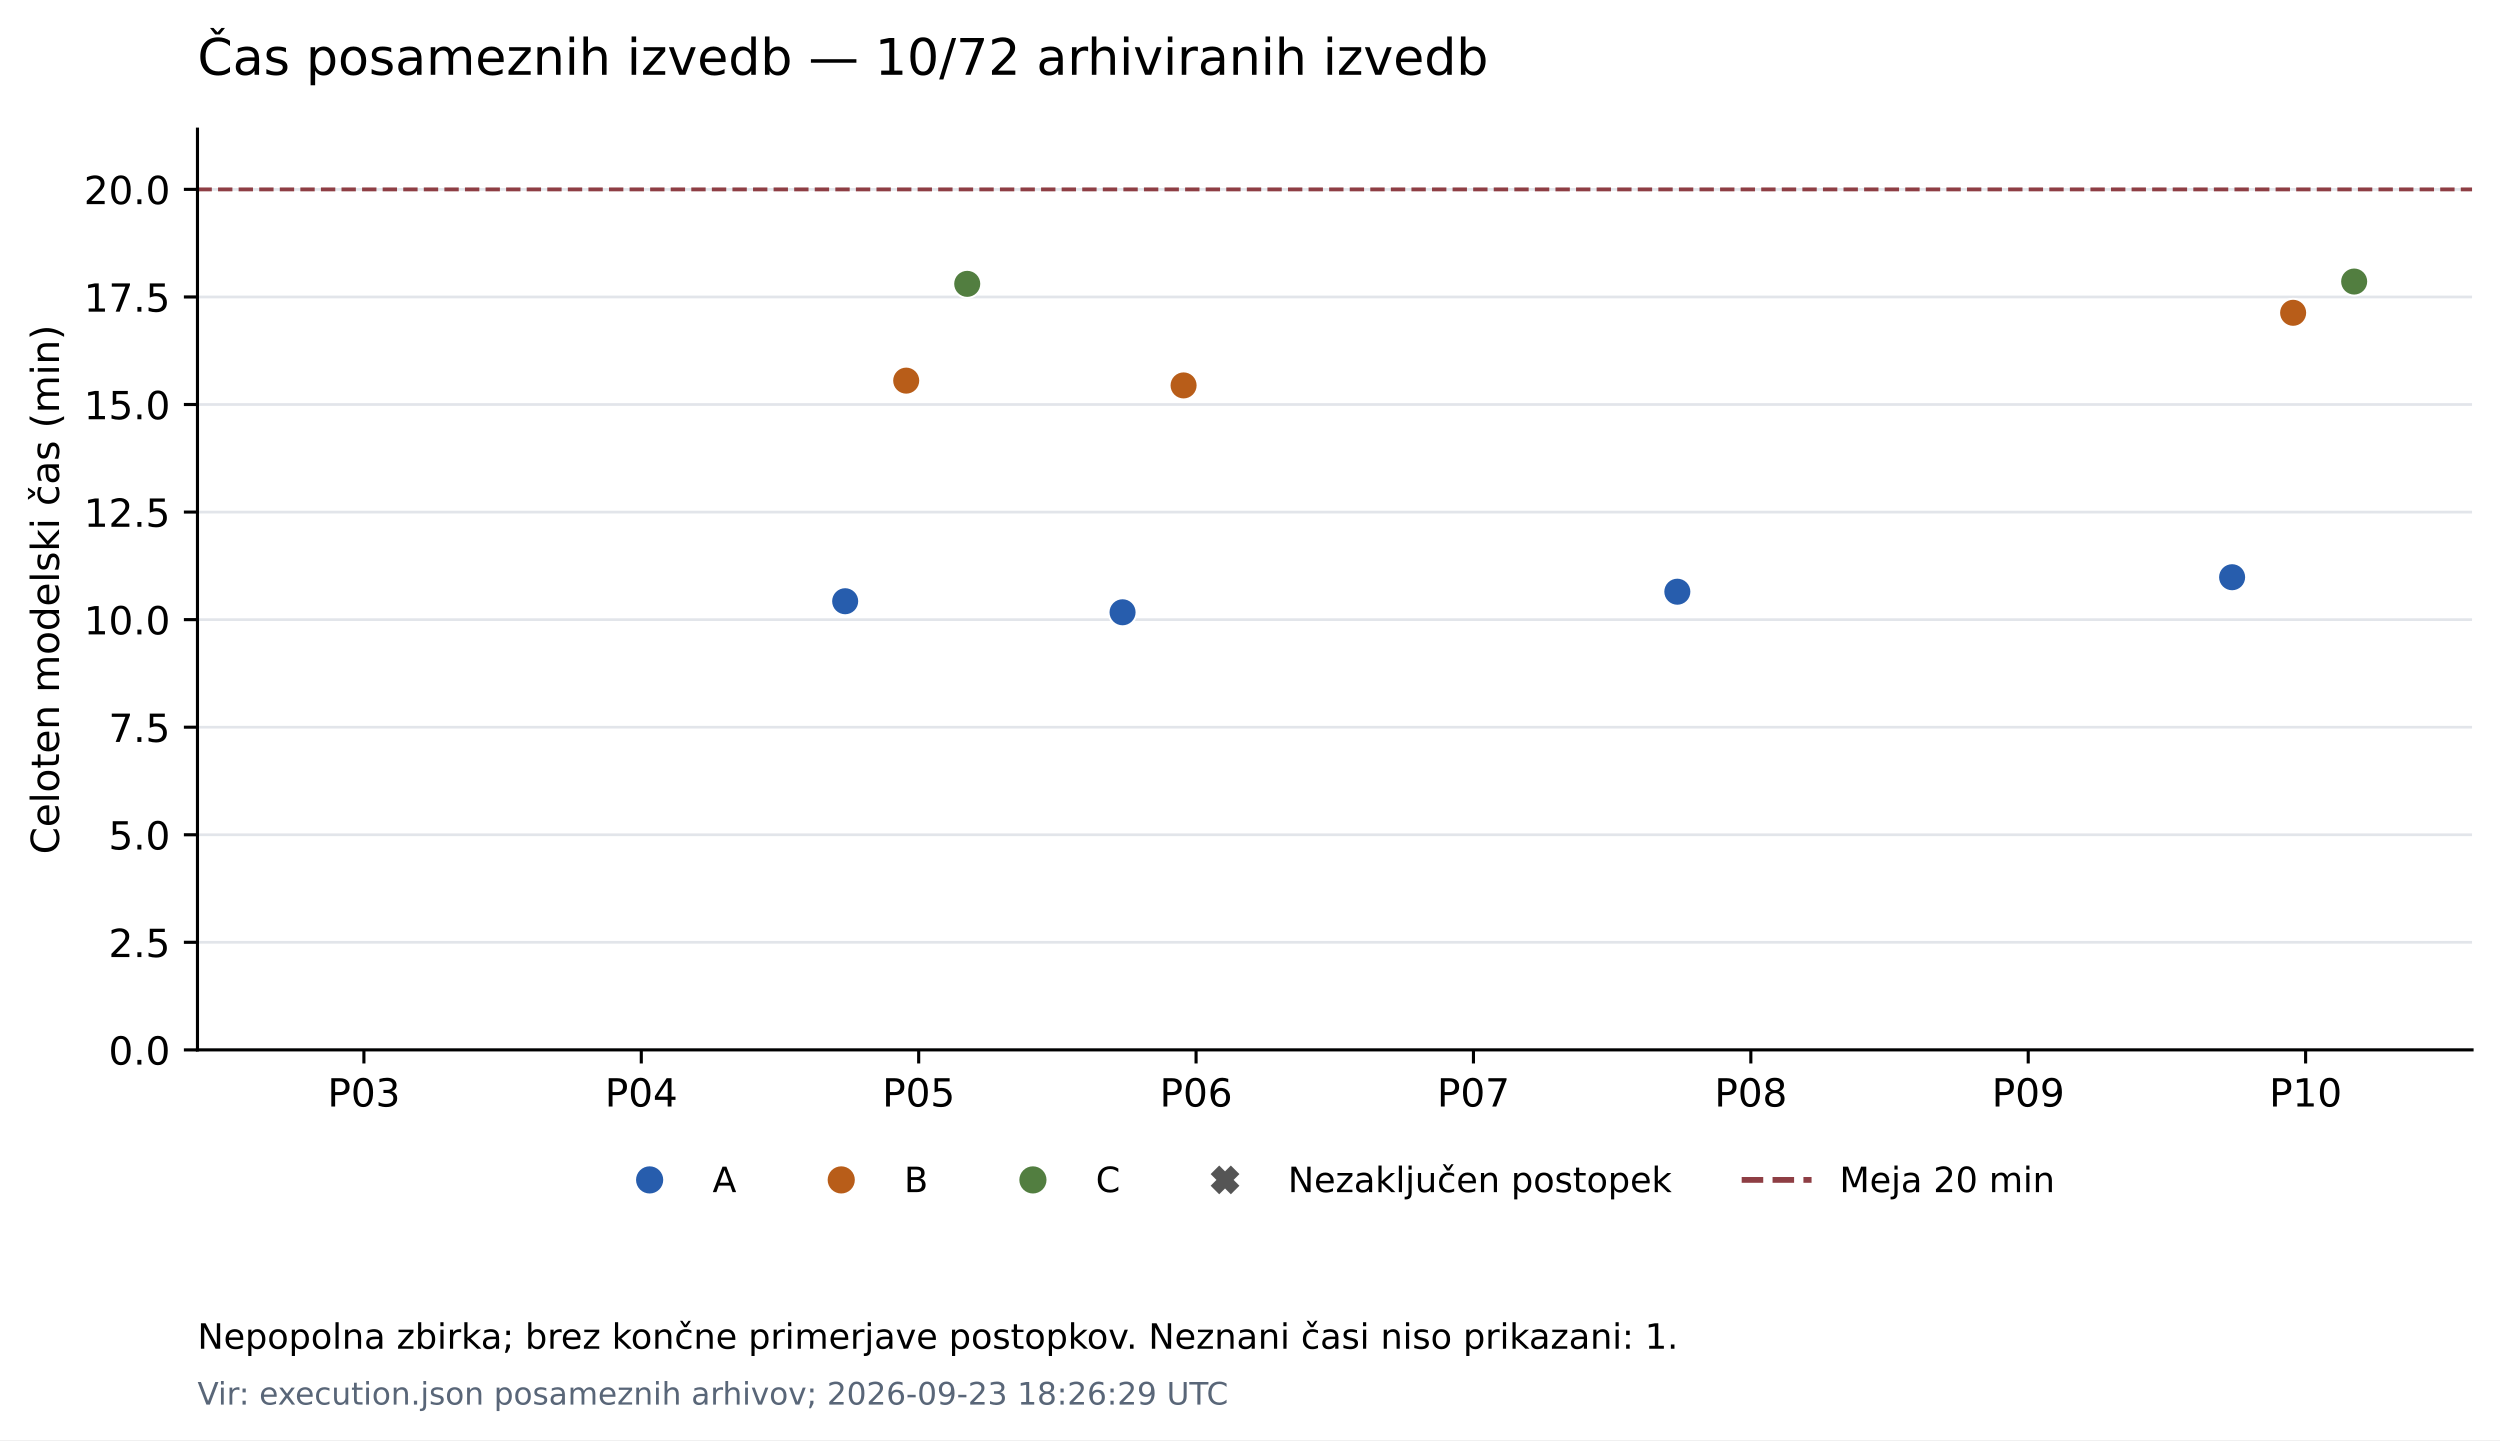
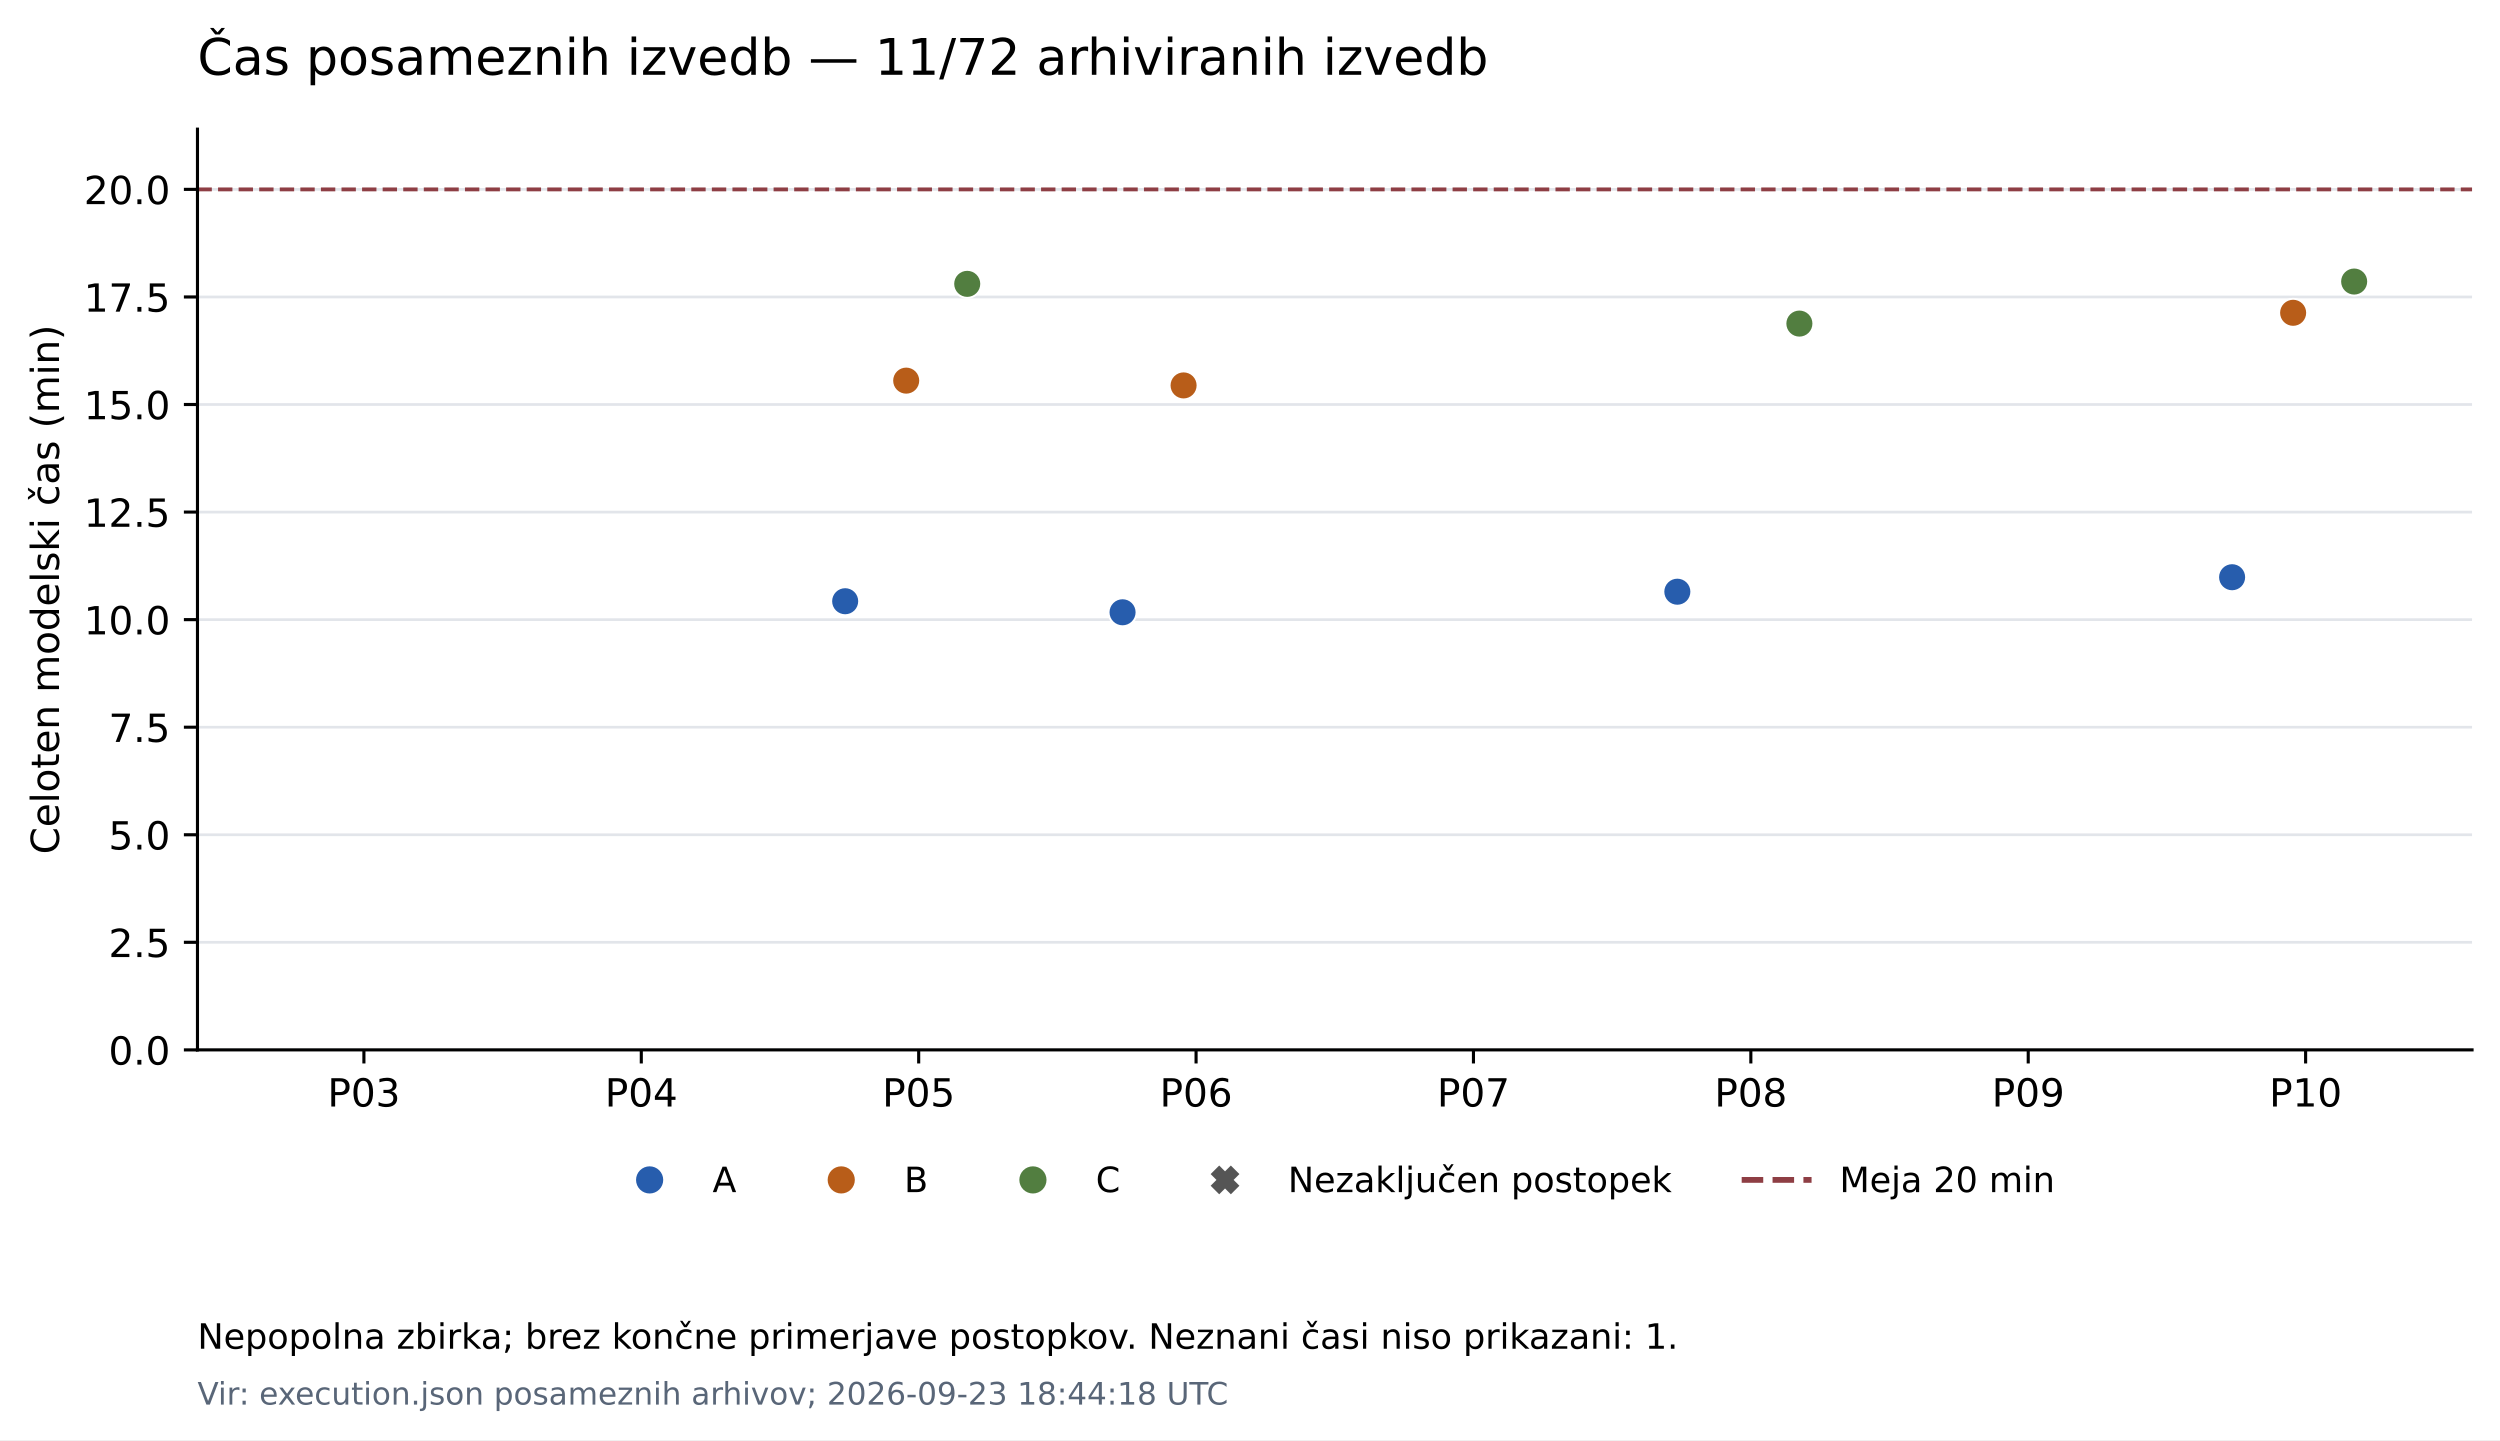
<svg xmlns="http://www.w3.org/2000/svg" xmlns:xlink="http://www.w3.org/1999/xlink" width="643.966pt" height="370.926pt" viewBox="0 0 643.966 370.926" version="1.1">
  <defs>
    <style type="text/css">*{stroke-linejoin: round; stroke-linecap: butt}</style>
  </defs>
  <g id="figure_1">
    <g id="patch_1">
      <path d="M 0 370.926  L 643.966 370.926  L 643.966 0  L 0 0  z " style="fill: #ffffff" />
    </g>
    <g id="axes_1">
      <g id="patch_2">
        <path d="M 50.866 270.436  L 636.766 270.436  L 636.766 33.268  L 50.866 33.268  z " style="fill: #ffffff" />
      </g>
      <g id="matplotlib.axis_1">
        <g id="xtick_1">
          <g id="line2d_1">
            <defs>
-               <path id="m7923fe6254" d="M 0 0  L 0 3.5  " style="stroke: #000000; stroke-width: 0.8" />
+               <path id="m081c255d17" d="M 0 0  L 0 3.5  " style="stroke: #000000; stroke-width: 0.8" />
            </defs>
            <g>
-               <use xlink:href="#m7923fe6254" x="93.737" y="270.436" style="stroke: #000000; stroke-width: 0.8" />
+               <use xlink:href="#m081c255d17" x="93.737" y="270.436" style="stroke: #000000; stroke-width: 0.8" />
            </g>
          </g>
          <g id="text_1">
            <text style="font-size: 10px; font-family: 'DejaVu Sans'; text-anchor: middle" x="93.737" y="285.033" transform="rotate(-0 93.73714 285.0333)">P03</text>
          </g>
        </g>
        <g id="xtick_2">
          <g id="line2d_2">
            <g>
-               <use xlink:href="#m7923fe6254" x="165.188" y="270.436" style="stroke: #000000; stroke-width: 0.8" />
+               <use xlink:href="#m081c255d17" x="165.188" y="270.436" style="stroke: #000000; stroke-width: 0.8" />
            </g>
          </g>
          <g id="text_2">
            <text style="font-size: 10px; font-family: 'DejaVu Sans'; text-anchor: middle" x="165.188" y="285.033" transform="rotate(-0 165.1884 285.0333)">P04</text>
          </g>
        </g>
        <g id="xtick_3">
          <g id="line2d_3">
            <g>
-               <use xlink:href="#m7923fe6254" x="236.64" y="270.436" style="stroke: #000000; stroke-width: 0.8" />
+               <use xlink:href="#m081c255d17" x="236.64" y="270.436" style="stroke: #000000; stroke-width: 0.8" />
            </g>
          </g>
          <g id="text_3">
            <text style="font-size: 10px; font-family: 'DejaVu Sans'; text-anchor: middle" x="236.64" y="285.033" transform="rotate(-0 236.6396 285.0333)">P05</text>
          </g>
        </g>
        <g id="xtick_4">
          <g id="line2d_4">
            <g>
-               <use xlink:href="#m7923fe6254" x="308.091" y="270.436" style="stroke: #000000; stroke-width: 0.8" />
+               <use xlink:href="#m081c255d17" x="308.091" y="270.436" style="stroke: #000000; stroke-width: 0.8" />
            </g>
          </g>
          <g id="text_4">
            <text style="font-size: 10px; font-family: 'DejaVu Sans'; text-anchor: middle" x="308.091" y="285.033" transform="rotate(-0 308.0908 285.0333)">P06</text>
          </g>
        </g>
        <g id="xtick_5">
          <g id="line2d_5">
            <g>
-               <use xlink:href="#m7923fe6254" x="379.542" y="270.436" style="stroke: #000000; stroke-width: 0.8" />
+               <use xlink:href="#m081c255d17" x="379.542" y="270.436" style="stroke: #000000; stroke-width: 0.8" />
            </g>
          </g>
          <g id="text_5">
            <text style="font-size: 10px; font-family: 'DejaVu Sans'; text-anchor: middle" x="379.542" y="285.033" transform="rotate(-0 379.542 285.0333)">P07</text>
          </g>
        </g>
        <g id="xtick_6">
          <g id="line2d_6">
            <g>
-               <use xlink:href="#m7923fe6254" x="450.993" y="270.436" style="stroke: #000000; stroke-width: 0.8" />
+               <use xlink:href="#m081c255d17" x="450.993" y="270.436" style="stroke: #000000; stroke-width: 0.8" />
            </g>
          </g>
          <g id="text_6">
            <text style="font-size: 10px; font-family: 'DejaVu Sans'; text-anchor: middle" x="450.993" y="285.033" transform="rotate(-0 450.9932 285.0333)">P08</text>
          </g>
        </g>
        <g id="xtick_7">
          <g id="line2d_7">
            <g>
-               <use xlink:href="#m7923fe6254" x="522.444" y="270.436" style="stroke: #000000; stroke-width: 0.8" />
+               <use xlink:href="#m081c255d17" x="522.444" y="270.436" style="stroke: #000000; stroke-width: 0.8" />
            </g>
          </g>
          <g id="text_7">
            <text style="font-size: 10px; font-family: 'DejaVu Sans'; text-anchor: middle" x="522.444" y="285.033" transform="rotate(-0 522.4445 285.0333)">P09</text>
          </g>
        </g>
        <g id="xtick_8">
          <g id="line2d_8">
            <g>
-               <use xlink:href="#m7923fe6254" x="593.896" y="270.436" style="stroke: #000000; stroke-width: 0.8" />
+               <use xlink:href="#m081c255d17" x="593.896" y="270.436" style="stroke: #000000; stroke-width: 0.8" />
            </g>
          </g>
          <g id="text_8">
            <text style="font-size: 10px; font-family: 'DejaVu Sans'; text-anchor: middle" x="593.896" y="285.033" transform="rotate(-0 593.8957 285.0333)">P10</text>
          </g>
        </g>
      </g>
      <g id="matplotlib.axis_2">
        <g id="ytick_1">
          <g id="line2d_9">
-             <path d="M 50.866 270.436  L 636.766 270.436  " clip-path="url(#pec683d3322)" style="fill: none; stroke: #e2e5ea; stroke-width: 0.7; stroke-linecap: square" />
+             <path d="M 50.866 270.436  L 636.766 270.436  " clip-path="url(#p76135682be)" style="fill: none; stroke: #e2e5ea; stroke-width: 0.7; stroke-linecap: square" />
          </g>
          <g id="line2d_10">
            <defs>
-               <path id="m7735847c06" d="M 0 0  L -3.5 0  " style="stroke: #000000; stroke-width: 0.8" />
+               <path id="md19b8b4d6c" d="M 0 0  L -3.5 0  " style="stroke: #000000; stroke-width: 0.8" />
            </defs>
            <g>
-               <use xlink:href="#m7735847c06" x="50.866" y="270.436" style="stroke: #000000; stroke-width: 0.8" />
+               <use xlink:href="#md19b8b4d6c" x="50.866" y="270.436" style="stroke: #000000; stroke-width: 0.8" />
            </g>
          </g>
          <g id="text_9">
            <text style="font-size: 10px; font-family: 'DejaVu Sans'; text-anchor: end" x="43.866" y="274.234" transform="rotate(-0 43.86641 274.2345)">0.0</text>
          </g>
        </g>
        <g id="ytick_2">
          <g id="line2d_11">
-             <path d="M 50.866 242.729  L 636.766 242.729  " clip-path="url(#pec683d3322)" style="fill: none; stroke: #e2e5ea; stroke-width: 0.7; stroke-linecap: square" />
+             <path d="M 50.866 242.729  L 636.766 242.729  " clip-path="url(#p76135682be)" style="fill: none; stroke: #e2e5ea; stroke-width: 0.7; stroke-linecap: square" />
          </g>
          <g id="line2d_12">
            <g>
-               <use xlink:href="#m7735847c06" x="50.866" y="242.729" style="stroke: #000000; stroke-width: 0.8" />
+               <use xlink:href="#md19b8b4d6c" x="50.866" y="242.729" style="stroke: #000000; stroke-width: 0.8" />
            </g>
          </g>
          <g id="text_10">
            <text style="font-size: 10px; font-family: 'DejaVu Sans'; text-anchor: end" x="43.866" y="246.528" transform="rotate(-0 43.86641 246.5279)">2.5</text>
          </g>
        </g>
        <g id="ytick_3">
          <g id="line2d_13">
-             <path d="M 50.866 215.023  L 636.766 215.023  " clip-path="url(#pec683d3322)" style="fill: none; stroke: #e2e5ea; stroke-width: 0.7; stroke-linecap: square" />
+             <path d="M 50.866 215.023  L 636.766 215.023  " clip-path="url(#p76135682be)" style="fill: none; stroke: #e2e5ea; stroke-width: 0.7; stroke-linecap: square" />
          </g>
          <g id="line2d_14">
            <g>
-               <use xlink:href="#m7735847c06" x="50.866" y="215.023" style="stroke: #000000; stroke-width: 0.8" />
+               <use xlink:href="#md19b8b4d6c" x="50.866" y="215.023" style="stroke: #000000; stroke-width: 0.8" />
            </g>
          </g>
          <g id="text_11">
            <text style="font-size: 10px; font-family: 'DejaVu Sans'; text-anchor: end" x="43.866" y="218.821" transform="rotate(-0 43.86641 218.8214)">5.0</text>
          </g>
        </g>
        <g id="ytick_4">
          <g id="line2d_15">
-             <path d="M 50.866 187.316  L 636.766 187.316  " clip-path="url(#pec683d3322)" style="fill: none; stroke: #e2e5ea; stroke-width: 0.7; stroke-linecap: square" />
+             <path d="M 50.866 187.316  L 636.766 187.316  " clip-path="url(#p76135682be)" style="fill: none; stroke: #e2e5ea; stroke-width: 0.7; stroke-linecap: square" />
          </g>
          <g id="line2d_16">
            <g>
-               <use xlink:href="#m7735847c06" x="50.866" y="187.316" style="stroke: #000000; stroke-width: 0.8" />
+               <use xlink:href="#md19b8b4d6c" x="50.866" y="187.316" style="stroke: #000000; stroke-width: 0.8" />
            </g>
          </g>
          <g id="text_12">
            <text style="font-size: 10px; font-family: 'DejaVu Sans'; text-anchor: end" x="43.866" y="191.115" transform="rotate(-0 43.86641 191.1149)">7.5</text>
          </g>
        </g>
        <g id="ytick_5">
          <g id="line2d_17">
-             <path d="M 50.866 159.609  L 636.766 159.609  " clip-path="url(#pec683d3322)" style="fill: none; stroke: #e2e5ea; stroke-width: 0.7; stroke-linecap: square" />
+             <path d="M 50.866 159.609  L 636.766 159.609  " clip-path="url(#p76135682be)" style="fill: none; stroke: #e2e5ea; stroke-width: 0.7; stroke-linecap: square" />
          </g>
          <g id="line2d_18">
            <g>
-               <use xlink:href="#m7735847c06" x="50.866" y="159.609" style="stroke: #000000; stroke-width: 0.8" />
+               <use xlink:href="#md19b8b4d6c" x="50.866" y="159.609" style="stroke: #000000; stroke-width: 0.8" />
            </g>
          </g>
          <g id="text_13">
            <text style="font-size: 10px; font-family: 'DejaVu Sans'; text-anchor: end" x="43.866" y="163.408" transform="rotate(-0 43.86641 163.4083)">10.0</text>
          </g>
        </g>
        <g id="ytick_6">
          <g id="line2d_19">
-             <path d="M 50.866 131.903  L 636.766 131.903  " clip-path="url(#pec683d3322)" style="fill: none; stroke: #e2e5ea; stroke-width: 0.7; stroke-linecap: square" />
+             <path d="M 50.866 131.903  L 636.766 131.903  " clip-path="url(#p76135682be)" style="fill: none; stroke: #e2e5ea; stroke-width: 0.7; stroke-linecap: square" />
          </g>
          <g id="line2d_20">
            <g>
-               <use xlink:href="#m7735847c06" x="50.866" y="131.903" style="stroke: #000000; stroke-width: 0.8" />
+               <use xlink:href="#md19b8b4d6c" x="50.866" y="131.903" style="stroke: #000000; stroke-width: 0.8" />
            </g>
          </g>
          <g id="text_14">
            <text style="font-size: 10px; font-family: 'DejaVu Sans'; text-anchor: end" x="43.866" y="135.702" transform="rotate(-0 43.86641 135.7018)">12.5</text>
          </g>
        </g>
        <g id="ytick_7">
          <g id="line2d_21">
-             <path d="M 50.866 104.196  L 636.766 104.196  " clip-path="url(#pec683d3322)" style="fill: none; stroke: #e2e5ea; stroke-width: 0.7; stroke-linecap: square" />
+             <path d="M 50.866 104.196  L 636.766 104.196  " clip-path="url(#p76135682be)" style="fill: none; stroke: #e2e5ea; stroke-width: 0.7; stroke-linecap: square" />
          </g>
          <g id="line2d_22">
            <g>
-               <use xlink:href="#m7735847c06" x="50.866" y="104.196" style="stroke: #000000; stroke-width: 0.8" />
+               <use xlink:href="#md19b8b4d6c" x="50.866" y="104.196" style="stroke: #000000; stroke-width: 0.8" />
            </g>
          </g>
          <g id="text_15">
            <text style="font-size: 10px; font-family: 'DejaVu Sans'; text-anchor: end" x="43.866" y="107.995" transform="rotate(-0 43.86641 107.9952)">15.0</text>
          </g>
        </g>
        <g id="ytick_8">
          <g id="line2d_23">
-             <path d="M 50.866 76.49  L 636.766 76.49  " clip-path="url(#pec683d3322)" style="fill: none; stroke: #e2e5ea; stroke-width: 0.7; stroke-linecap: square" />
+             <path d="M 50.866 76.49  L 636.766 76.49  " clip-path="url(#p76135682be)" style="fill: none; stroke: #e2e5ea; stroke-width: 0.7; stroke-linecap: square" />
          </g>
          <g id="line2d_24">
            <g>
-               <use xlink:href="#m7735847c06" x="50.866" y="76.49" style="stroke: #000000; stroke-width: 0.8" />
+               <use xlink:href="#md19b8b4d6c" x="50.866" y="76.49" style="stroke: #000000; stroke-width: 0.8" />
            </g>
          </g>
          <g id="text_16">
            <text style="font-size: 10px; font-family: 'DejaVu Sans'; text-anchor: end" x="43.866" y="80.289" transform="rotate(-0 43.86641 80.28869)">17.5</text>
          </g>
        </g>
        <g id="ytick_9">
          <g id="line2d_25">
-             <path d="M 50.866 48.783  L 636.766 48.783  " clip-path="url(#pec683d3322)" style="fill: none; stroke: #e2e5ea; stroke-width: 0.7; stroke-linecap: square" />
+             <path d="M 50.866 48.783  L 636.766 48.783  " clip-path="url(#p76135682be)" style="fill: none; stroke: #e2e5ea; stroke-width: 0.7; stroke-linecap: square" />
          </g>
          <g id="line2d_26">
            <g>
-               <use xlink:href="#m7735847c06" x="50.866" y="48.783" style="stroke: #000000; stroke-width: 0.8" />
+               <use xlink:href="#md19b8b4d6c" x="50.866" y="48.783" style="stroke: #000000; stroke-width: 0.8" />
            </g>
          </g>
          <g id="text_17">
            <text style="font-size: 10px; font-family: 'DejaVu Sans'; text-anchor: end" x="43.866" y="52.582" transform="rotate(-0 43.86641 52.58215)">20.0</text>
          </g>
        </g>
        <g id="text_18">
          <text style="font-size: 10px; font-family: 'DejaVu Sans'; text-anchor: middle" x="15.198" y="151.852" transform="rotate(-90 15.19844 151.8517)">Celoten modelski čas (min)</text>
        </g>
      </g>
      <g id="line2d_27">
-         <path d="M 50.866 48.783  L 636.766 48.783  " clip-path="url(#pec683d3322)" style="fill: none; stroke-dasharray: 3.7,1.6; stroke-dashoffset: 0; stroke: #8e3e44" />
+         <path d="M 50.866 48.783  L 636.766 48.783  " clip-path="url(#p76135682be)" style="fill: none; stroke-dasharray: 3.7,1.6; stroke-dashoffset: 0; stroke: #8e3e44" />
      </g>
      <g id="patch_3">
        <path d="M 50.866 270.436  L 50.866 33.268  " style="fill: none; stroke: #000000; stroke-width: 0.8; stroke-linejoin: miter; stroke-linecap: square" />
      </g>
      <g id="patch_4">
        <path d="M 50.866 270.436  L 636.766 270.436  " style="fill: none; stroke: #000000; stroke-width: 0.8; stroke-linejoin: miter; stroke-linecap: square" />
      </g>
      <g id="PathCollection_1">
        <defs>
-           <path id="ma66657976a" d="M 0 3.606  C 0.956 3.606 1.873 3.226 2.55 2.55  C 3.226 1.873 3.606 0.956 3.606 0  C 3.606 -0.956 3.226 -1.873 2.55 -2.55  C 1.873 -3.226 0.956 -3.606 0 -3.606  C -0.956 -3.606 -1.873 -3.226 -2.55 -2.55  C -3.226 -1.873 -3.606 -0.956 -3.606 0  C -3.606 0.956 -3.226 1.873 -2.55 2.55  C -1.873 3.226 -0.956 3.606 0 3.606  z " style="stroke: #ffffff; stroke-width: 0.5" />
+           <path id="m845453cbc4" d="M 0 3.606  C 0.956 3.606 1.873 3.226 2.55 2.55  C 3.226 1.873 3.606 0.956 3.606 0  C 3.606 -0.956 3.226 -1.873 2.55 -2.55  C 1.873 -3.226 0.956 -3.606 0 -3.606  C -0.956 -3.606 -1.873 -3.226 -2.55 -2.55  C -3.226 -1.873 -3.606 -0.956 -3.606 0  C -3.606 0.956 -3.226 1.873 -2.55 2.55  C -1.873 3.226 -0.956 3.606 0 3.606  z " style="stroke: #ffffff; stroke-width: 0.5" />
        </defs>
-         <g clip-path="url(#pec683d3322)">
-           <use xlink:href="#ma66657976a" x="217.705" y="154.869" style="fill: #275dad; stroke: #ffffff; stroke-width: 0.5" />
+         <g clip-path="url(#p76135682be)">
+           <use xlink:href="#m845453cbc4" x="217.705" y="154.869" style="fill: #275dad; stroke: #ffffff; stroke-width: 0.5" />
        </g>
      </g>
      <g id="PathCollection_2">
        <defs>
-           <path id="m1368d993a7" d="M 0 3.606  C 0.956 3.606 1.873 3.226 2.55 2.55  C 3.226 1.873 3.606 0.956 3.606 0  C 3.606 -0.956 3.226 -1.873 2.55 -2.55  C 1.873 -3.226 0.956 -3.606 0 -3.606  C -0.956 -3.606 -1.873 -3.226 -2.55 -2.55  C -3.226 -1.873 -3.606 -0.956 -3.606 0  C -3.606 0.956 -3.226 1.873 -2.55 2.55  C -1.873 3.226 -0.956 3.606 0 3.606  z " style="stroke: #ffffff; stroke-width: 0.5" />
+           <path id="m2b9e868eb1" d="M 0 3.606  C 0.956 3.606 1.873 3.226 2.55 2.55  C 3.226 1.873 3.606 0.956 3.606 0  C 3.606 -0.956 3.226 -1.873 2.55 -2.55  C 1.873 -3.226 0.956 -3.606 0 -3.606  C -0.956 -3.606 -1.873 -3.226 -2.55 -2.55  C -3.226 -1.873 -3.606 -0.956 -3.606 0  C -3.606 0.956 -3.226 1.873 -2.55 2.55  C -1.873 3.226 -0.956 3.606 0 3.606  z " style="stroke: #ffffff; stroke-width: 0.5" />
        </defs>
-         <g clip-path="url(#pec683d3322)">
-           <use xlink:href="#m1368d993a7" x="233.424" y="98.046" style="fill: #b85d19; stroke: #ffffff; stroke-width: 0.5" />
+         <g clip-path="url(#p76135682be)">
+           <use xlink:href="#m2b9e868eb1" x="233.424" y="98.046" style="fill: #b85d19; stroke: #ffffff; stroke-width: 0.5" />
        </g>
      </g>
      <g id="PathCollection_3">
        <defs>
-           <path id="med4500ebd1" d="M 0 3.606  C 0.956 3.606 1.873 3.226 2.55 2.55  C 3.226 1.873 3.606 0.956 3.606 0  C 3.606 -0.956 3.226 -1.873 2.55 -2.55  C 1.873 -3.226 0.956 -3.606 0 -3.606  C -0.956 -3.606 -1.873 -3.226 -2.55 -2.55  C -3.226 -1.873 -3.606 -0.956 -3.606 0  C -3.606 0.956 -3.226 1.873 -2.55 2.55  C -1.873 3.226 -0.956 3.606 0 3.606  z " style="stroke: #ffffff; stroke-width: 0.5" />
+           <path id="m36e6e16b92" d="M 0 3.606  C 0.956 3.606 1.873 3.226 2.55 2.55  C 3.226 1.873 3.606 0.956 3.606 0  C 3.606 -0.956 3.226 -1.873 2.55 -2.55  C 1.873 -3.226 0.956 -3.606 0 -3.606  C -0.956 -3.606 -1.873 -3.226 -2.55 -2.55  C -3.226 -1.873 -3.606 -0.956 -3.606 0  C -3.606 0.956 -3.226 1.873 -2.55 2.55  C -1.873 3.226 -0.956 3.606 0 3.606  z " style="stroke: #ffffff; stroke-width: 0.5" />
        </defs>
-         <g clip-path="url(#pec683d3322)">
-           <use xlink:href="#med4500ebd1" x="249.144" y="73.116" style="fill: #527e40; stroke: #ffffff; stroke-width: 0.5" />
+         <g clip-path="url(#p76135682be)">
+           <use xlink:href="#m36e6e16b92" x="249.144" y="73.116" style="fill: #527e40; stroke: #ffffff; stroke-width: 0.5" />
        </g>
      </g>
      <g id="PathCollection_4">
-         <g clip-path="url(#pec683d3322)">
-           <use xlink:href="#ma66657976a" x="574.961" y="148.685" style="fill: #275dad; stroke: #ffffff; stroke-width: 0.5" />
+         <g clip-path="url(#p76135682be)">
+           <use xlink:href="#m845453cbc4" x="574.961" y="148.685" style="fill: #275dad; stroke: #ffffff; stroke-width: 0.5" />
        </g>
      </g>
      <g id="PathCollection_5">
-         <g clip-path="url(#pec683d3322)">
-           <use xlink:href="#med4500ebd1" x="606.4" y="72.522" style="fill: #527e40; stroke: #ffffff; stroke-width: 0.5" />
+         <g clip-path="url(#p76135682be)">
+           <use xlink:href="#m36e6e16b92" x="606.4" y="72.522" style="fill: #527e40; stroke: #ffffff; stroke-width: 0.5" />
        </g>
      </g>
      <g id="PathCollection_6">
-         <g clip-path="url(#pec683d3322)">
-           <use xlink:href="#m1368d993a7" x="590.68" y="80.573" style="fill: #b85d19; stroke: #ffffff; stroke-width: 0.5" />
+         <g clip-path="url(#p76135682be)">
+           <use xlink:href="#m2b9e868eb1" x="590.68" y="80.573" style="fill: #b85d19; stroke: #ffffff; stroke-width: 0.5" />
        </g>
      </g>
      <g id="PathCollection_7">
-         <g clip-path="url(#pec683d3322)">
-           <use xlink:href="#ma66657976a" x="289.156" y="157.714" style="fill: #275dad; stroke: #ffffff; stroke-width: 0.5" />
+         <g clip-path="url(#p76135682be)">
+           <use xlink:href="#m845453cbc4" x="289.156" y="157.714" style="fill: #275dad; stroke: #ffffff; stroke-width: 0.5" />
        </g>
      </g>
      <g id="PathCollection_8">
-         <g clip-path="url(#pec683d3322)">
-           <use xlink:href="#m1368d993a7" x="304.875" y="99.278" style="fill: #b85d19; stroke: #ffffff; stroke-width: 0.5" />
+         <g clip-path="url(#p76135682be)">
+           <use xlink:href="#m2b9e868eb1" x="304.875" y="99.278" style="fill: #b85d19; stroke: #ffffff; stroke-width: 0.5" />
        </g>
      </g>
      <g id="PathCollection_9">
-         <g clip-path="url(#pec683d3322)">
-           <use xlink:href="#ma66657976a" x="432.059" y="152.417" style="fill: #275dad; stroke: #ffffff; stroke-width: 0.5" />
+         <g clip-path="url(#p76135682be)">
+           <use xlink:href="#m845453cbc4" x="432.059" y="152.417" style="fill: #275dad; stroke: #ffffff; stroke-width: 0.5" />
+         </g>
+       </g>
+       <g id="PathCollection_10">
+         <g clip-path="url(#p76135682be)">
+           <use xlink:href="#m36e6e16b92" x="463.497" y="83.352" style="fill: #527e40; stroke: #ffffff; stroke-width: 0.5" />
        </g>
      </g>
      <g id="text_19">
-         <text style="font-size: 13px; font-family: 'DejaVu Sans'; text-anchor: start" x="50.866" y="19.268" transform="rotate(-0 50.86641 19.26766)">Čas posameznih izvedb — 10/72 arhiviranih izvedb</text>
+         <text style="font-size: 13px; font-family: 'DejaVu Sans'; text-anchor: start" x="50.866" y="19.268" transform="rotate(-0 50.86641 19.26766)">Čas posameznih izvedb — 11/72 arhiviranih izvedb</text>
      </g>
      <g id="legend_1">
        <g id="line2d_28">
          <defs>
-             <path id="m99d231f8f9" d="M 0 3  C 0.796 3 1.559 2.684 2.121 2.121  C 2.684 1.559 3 0.796 3 0  C 3 -0.796 2.684 -1.559 2.121 -2.121  C 1.559 -2.684 0.796 -3 0 -3  C -0.796 -3 -1.559 -2.684 -2.121 -2.121  C -2.684 -1.559 -3 -0.796 -3 0  C -3 0.796 -2.684 1.559 -2.121 2.121  C -1.559 2.684 -0.796 3 0 3  z " style="stroke: #275dad" />
+             <path id="m82b08ed65a" d="M 0 3  C 0.796 3 1.559 2.684 2.121 2.121  C 2.684 1.559 3 0.796 3 0  C 3 -0.796 2.684 -1.559 2.121 -2.121  C 1.559 -2.684 0.796 -3 0 -3  C -0.796 -3 -1.559 -2.684 -2.121 -2.121  C -2.684 -1.559 -3 -0.796 -3 0  C -3 0.796 -2.684 1.559 -2.121 2.121  C -1.559 2.684 -0.796 3 0 3  z " style="stroke: #275dad" />
          </defs>
          <g>
-             <use xlink:href="#m99d231f8f9" x="167.336" y="303.929" style="fill: #275dad; stroke: #275dad" />
+             <use xlink:href="#m82b08ed65a" x="167.336" y="303.929" style="fill: #275dad; stroke: #275dad" />
          </g>
        </g>
        <g id="text_20">
          <text style="font-size: 9px; font-family: 'DejaVu Sans'; text-anchor: start" x="183.536" y="307.079" transform="rotate(-0 183.5355 307.0794)">A</text>
        </g>
        <g id="line2d_29">
          <defs>
-             <path id="m13d5dd8d4d" d="M 0 3  C 0.796 3 1.559 2.684 2.121 2.121  C 2.684 1.559 3 0.796 3 0  C 3 -0.796 2.684 -1.559 2.121 -2.121  C 1.559 -2.684 0.796 -3 0 -3  C -0.796 -3 -1.559 -2.684 -2.121 -2.121  C -2.684 -1.559 -3 -0.796 -3 0  C -3 0.796 -2.684 1.559 -2.121 2.121  C -1.559 2.684 -0.796 3 0 3  z " style="stroke: #b85d19" />
+             <path id="m50da7942c7" d="M 0 3  C 0.796 3 1.559 2.684 2.121 2.121  C 2.684 1.559 3 0.796 3 0  C 3 -0.796 2.684 -1.559 2.121 -2.121  C 1.559 -2.684 0.796 -3 0 -3  C -0.796 -3 -1.559 -2.684 -2.121 -2.121  C -2.684 -1.559 -3 -0.796 -3 0  C -3 0.796 -2.684 1.559 -2.121 2.121  C -1.559 2.684 -0.796 3 0 3  z " style="stroke: #b85d19" />
          </defs>
          <g>
-             <use xlink:href="#m13d5dd8d4d" x="216.692" y="303.929" style="fill: #b85d19; stroke: #b85d19" />
+             <use xlink:href="#m50da7942c7" x="216.692" y="303.929" style="fill: #b85d19; stroke: #b85d19" />
          </g>
        </g>
        <g id="text_21">
          <text style="font-size: 9px; font-family: 'DejaVu Sans'; text-anchor: start" x="232.892" y="307.079" transform="rotate(-0 232.8921 307.0794)">B</text>
        </g>
        <g id="line2d_30">
          <defs>
-             <path id="m6c724a8ead" d="M 0 3  C 0.796 3 1.559 2.684 2.121 2.121  C 2.684 1.559 3 0.796 3 0  C 3 -0.796 2.684 -1.559 2.121 -2.121  C 1.559 -2.684 0.796 -3 0 -3  C -0.796 -3 -1.559 -2.684 -2.121 -2.121  C -2.684 -1.559 -3 -0.796 -3 0  C -3 0.796 -2.684 1.559 -2.121 2.121  C -1.559 2.684 -0.796 3 0 3  z " style="stroke: #527e40" />
+             <path id="md821f64b71" d="M 0 3  C 0.796 3 1.559 2.684 2.121 2.121  C 2.684 1.559 3 0.796 3 0  C 3 -0.796 2.684 -1.559 2.121 -2.121  C 1.559 -2.684 0.796 -3 0 -3  C -0.796 -3 -1.559 -2.684 -2.121 -2.121  C -2.684 -1.559 -3 -0.796 -3 0  C -3 0.796 -2.684 1.559 -2.121 2.121  C -1.559 2.684 -0.796 3 0 3  z " style="stroke: #527e40" />
          </defs>
          <g>
-             <use xlink:href="#m6c724a8ead" x="266.067" y="303.929" style="fill: #527e40; stroke: #527e40" />
+             <use xlink:href="#md821f64b71" x="266.067" y="303.929" style="fill: #527e40; stroke: #527e40" />
          </g>
        </g>
        <g id="text_22">
          <text style="font-size: 9px; font-family: 'DejaVu Sans'; text-anchor: start" x="282.267" y="307.079" transform="rotate(-0 282.267 307.0794)">C</text>
        </g>
        <g id="line2d_31">
          <defs>
-             <path id="m4ca1f63312" d="M -1.5 3  L 0 1.5  L 1.5 3  L 3 1.5  L 1.5 0  L 3 -1.5  L 1.5 -3  L 0 -1.5  L -1.5 -3  L -3 -1.5  L -1.5 0  L -3 1.5  z " style="stroke: #555555; stroke-linejoin: miter" />
+             <path id="mbf4217e8ce" d="M -1.5 3  L 0 1.5  L 1.5 3  L 3 1.5  L 1.5 0  L 3 -1.5  L 1.5 -3  L 0 -1.5  L -1.5 -3  L -3 -1.5  L -1.5 0  L -3 1.5  z " style="stroke: #555555; stroke-linejoin: miter" />
          </defs>
          <g>
-             <use xlink:href="#m4ca1f63312" x="315.551" y="303.929" style="fill: #555555; stroke: #555555; stroke-linejoin: miter" />
+             <use xlink:href="#mbf4217e8ce" x="315.551" y="303.929" style="fill: #555555; stroke: #555555; stroke-linejoin: miter" />
          </g>
        </g>
        <g id="text_23">
          <text style="font-size: 9px; font-family: 'DejaVu Sans'; text-anchor: start" x="331.751" y="307.079" transform="rotate(-0 331.7515 307.0794)">Nezaključen postopek</text>
        </g>
        <g id="line2d_32">
          <path d="M 448.635 303.929  L 457.635 303.929  L 466.635 303.929  " style="fill: none; stroke-dasharray: 5.55,2.4; stroke-dashoffset: 0; stroke: #8e3e44; stroke-width: 1.5" />
        </g>
        <g id="text_24">
          <text style="font-size: 9px; font-family: 'DejaVu Sans'; text-anchor: start" x="473.835" y="307.079" transform="rotate(-0 473.8348 307.0794)">Meja 20 min</text>
        </g>
      </g>
    </g>
    <g id="text_25">
      <text style="font-size: 9px; font-family: 'DejaVu Sans'; text-anchor: start" x="50.866" y="347.418" transform="rotate(-0 50.86641 347.4181)">Nepopolna zbirka; brez končne primerjave postopkov. Neznani časi niso prikazani: 1.</text>
    </g>
    <g id="text_26">
-       <text style="font-size: 8px; font-family: 'DejaVu Sans'; text-anchor: start; fill: #596678" x="50.866" y="361.804" transform="rotate(-0 50.86641 361.8037)">Vir: execution.json posameznih arhivov; 2026-09-23 18:26:29 UTC</text>
+       <text style="font-size: 8px; font-family: 'DejaVu Sans'; text-anchor: start; fill: #596678" x="50.866" y="361.804" transform="rotate(-0 50.86641 361.8037)">Vir: execution.json posameznih arhivov; 2026-09-23 18:44:18 UTC</text>
    </g>
  </g>
  <defs>
-     <clipPath id="pec683d3322">
+     <clipPath id="p76135682be">
      <rect x="50.866" y="33.268" width="585.9" height="237.168" />
    </clipPath>
  </defs>
</svg>
